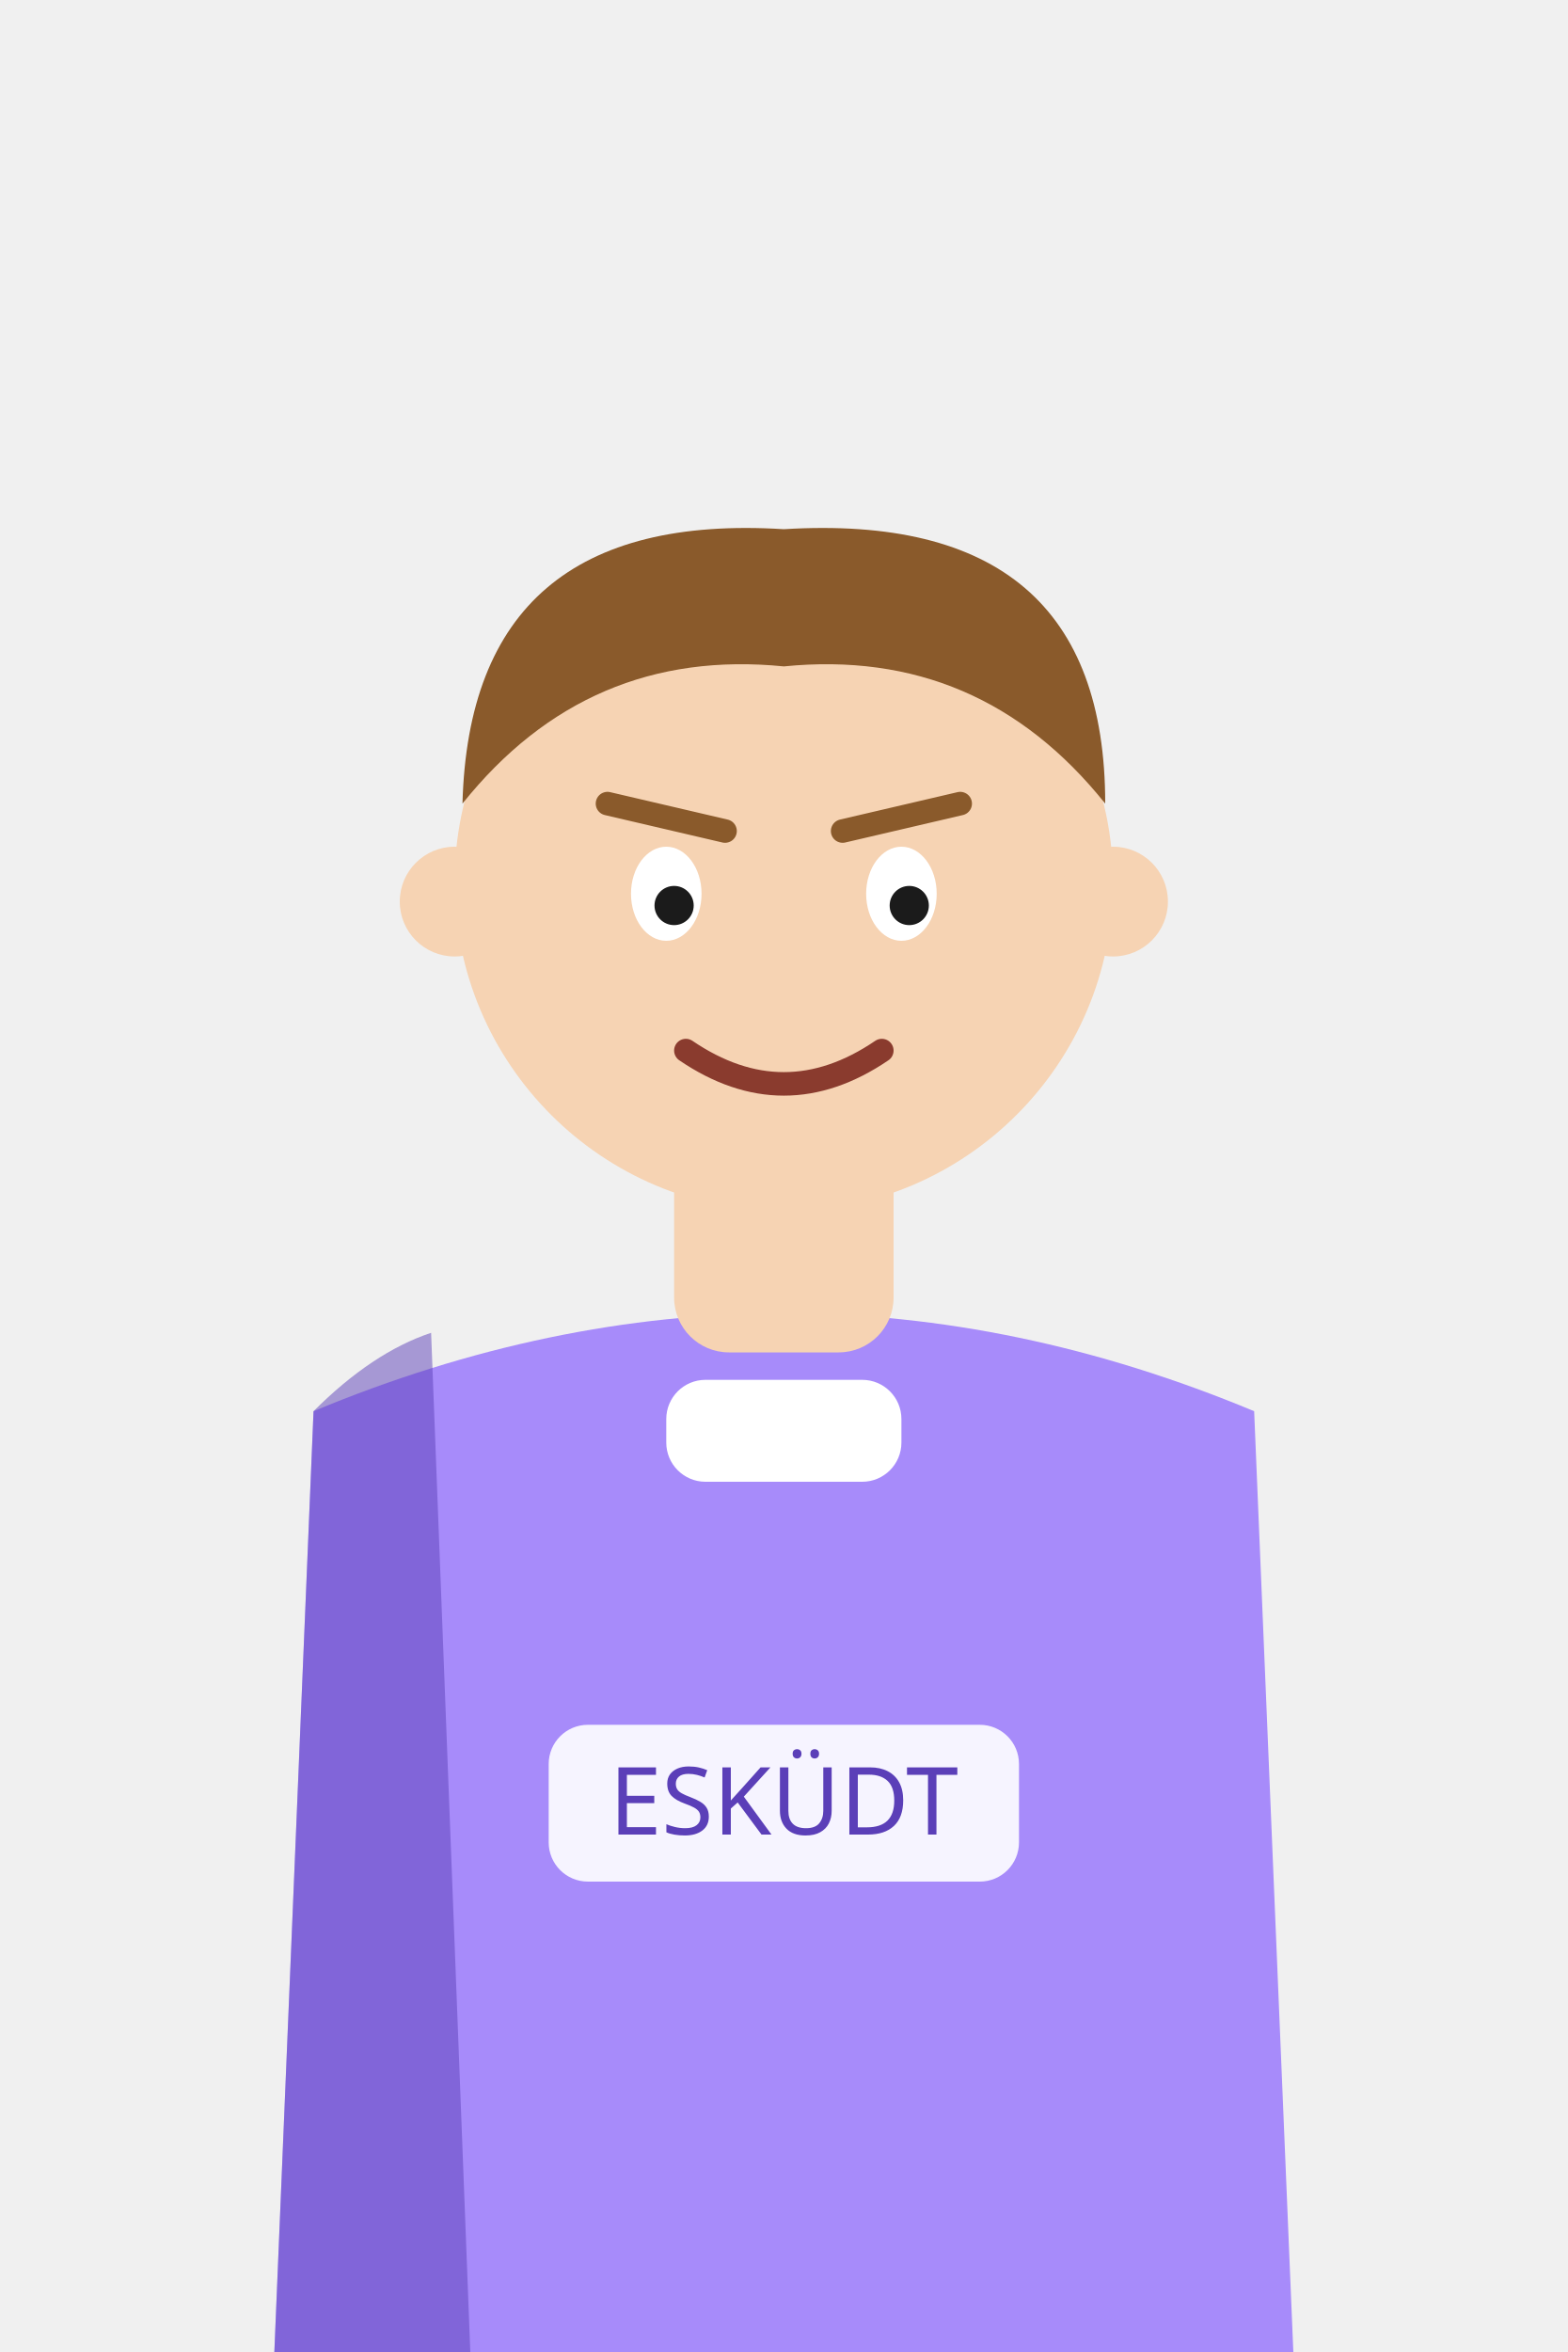
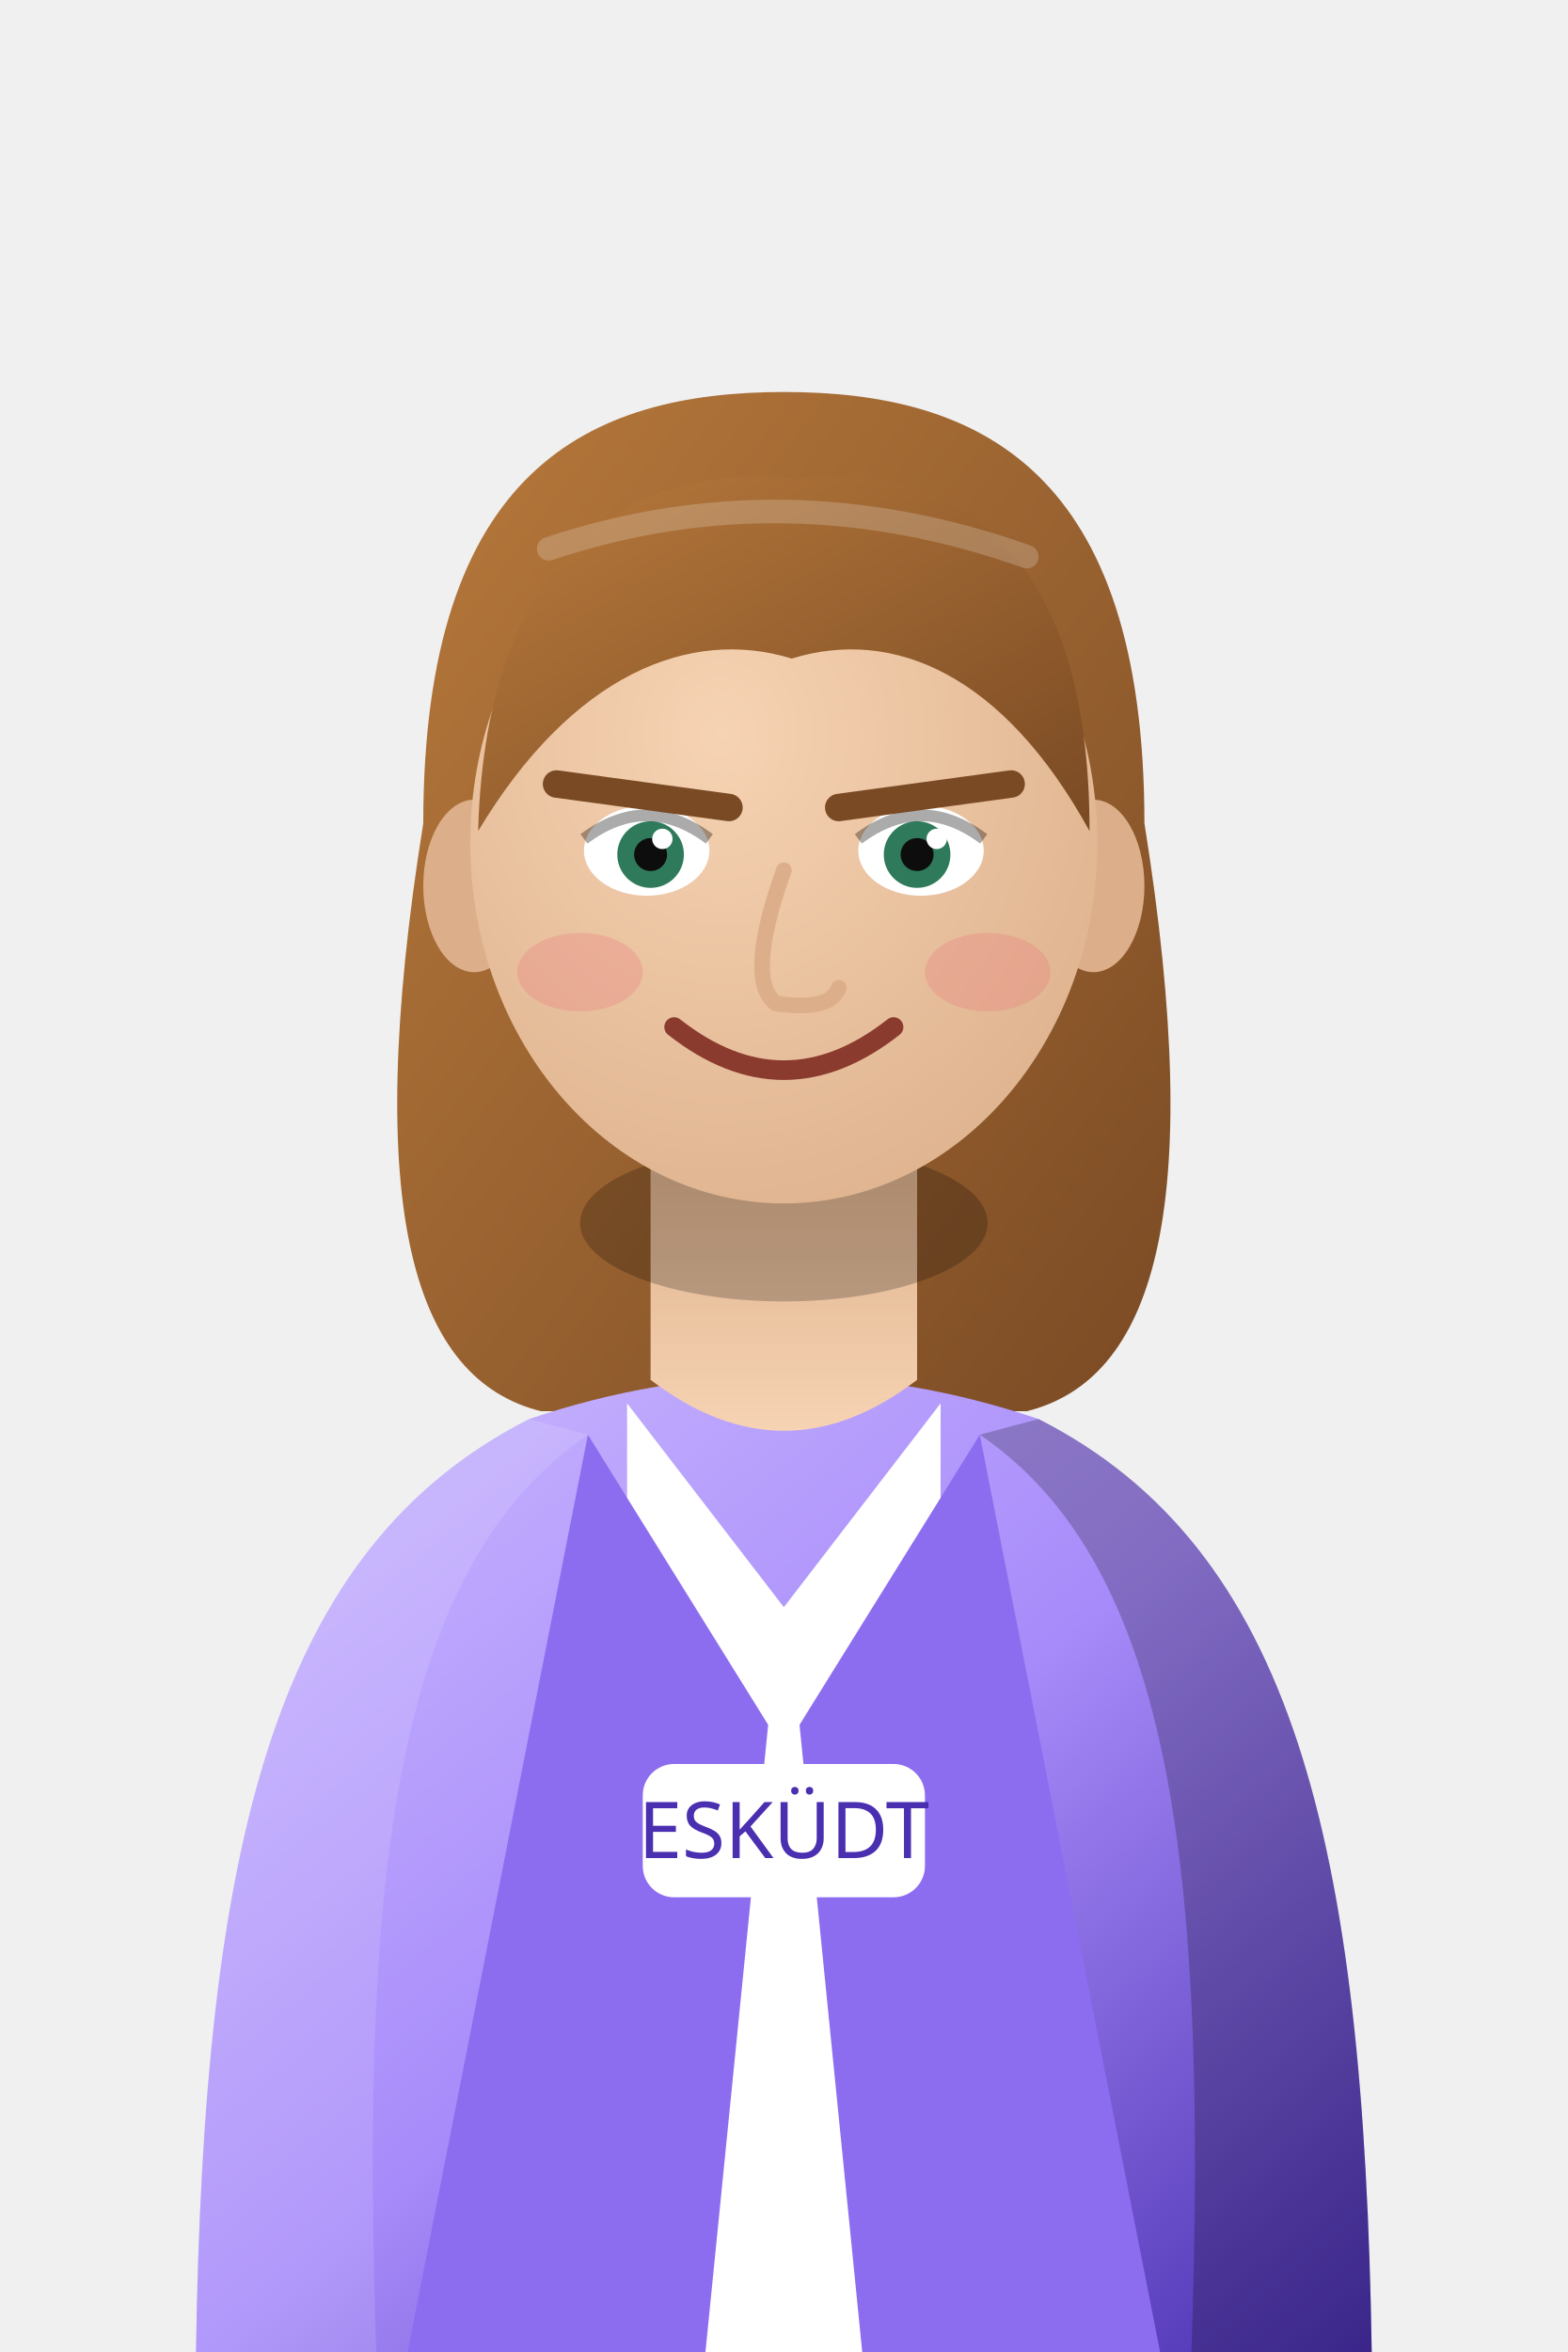
<svg xmlns="http://www.w3.org/2000/svg" viewBox="0 0 400 600" width="400" height="600">
-   <ellipse cx="200" cy="575" rx="120" ry="16" fill="#000" opacity=".35" />
-   <path d="M70 600 L80 360 Q200 310 320 360 L330 600 Z" fill="#a78bfa" />
-   <path d="M70 600 L80 360 Q95 345 110 340 L120 600 Z" fill="#5b3fb8" opacity=".5" />
-   <rect x="170" y="352" width="60" height="26" rx="10" fill="#fff" />
-   <rect x="172" y="285" width="56" height="60" rx="14" fill="#f6d3b3" />
-   <circle cx="200" cy="225" r="84" fill="#f6d3b3" />
-   <circle cx="116" cy="230" r="14" fill="#f6d3b3" />
-   <circle cx="284" cy="230" r="14" fill="#f6d3b3" />
-   <path d="M118 205 Q120 130 200 135 Q282 130 282 205 Q250 165 200 170 Q150 165 118 205Z" fill="#8a5a2b" />
-   <ellipse cx="170" cy="228" rx="9" ry="12" fill="#fff" />
-   <ellipse cx="230" cy="228" rx="9" ry="12" fill="#fff" />
-   <circle cx="172" cy="231" r="5" fill="#1b1b1b" />
-   <circle cx="232" cy="231" r="5" fill="#1b1b1b" />
-   <path d="M155 205 L185 212" stroke="#8a5a2b" stroke-width="6" stroke-linecap="round" />
-   <path d="M245 205 L215 212" stroke="#8a5a2b" stroke-width="6" stroke-linecap="round" />
-   <path d="M175 268 Q200 285 225 268" stroke="#8a3b2e" stroke-width="6" fill="none" stroke-linecap="round" />
-   <rect x="140" y="440" width="120" height="40" rx="10" fill="#fff" opacity=".9" />
-   <text x="200" y="468" font-family="Impact,sans-serif" font-size="24" fill="#5b3fb8" text-anchor="middle">ESKÜDT</text>
+   <defs>
+     <linearGradient id="body" x1="0" y1="0" x2="1" y2="1">
+       <stop offset="0" stop-color="#cdbcff" />
+       <stop offset=".5" stop-color="#a78bfa" />
+       <stop offset="1" stop-color="#4a2fb0" />
+     </linearGradient>
+     <radialGradient id="skin" cx=".4" cy=".35" r=".8">
+       <stop offset="0" stop-color="#f6d3b3" />
+       <stop offset="1" stop-color="#dcaf8a" />
+     </radialGradient>
+     <linearGradient id="skind" x1="0" y1="0" x2="0" y2="1">
+       <stop offset="0" stop-color="#dcaf8a" />
+       <stop offset="1" stop-color="#f6d3b3" />
+     </linearGradient>
+     <linearGradient id="hair" x1="0" y1="0" x2="1" y2="1">
+       <stop offset="0" stop-color="#b87a3c" />
+       <stop offset="1" stop-color="#7a4a24" />
+     </linearGradient>
+     <radialGradient id="shadow">
+       <stop offset="0" stop-color="#000" stop-opacity=".5" />
+       <stop offset="1" stop-color="#000" stop-opacity="0" />
+     </radialGradient>
+   </defs>
+   <ellipse cx="200" cy="582" rx="150" ry="20" fill="url(#shadow)" />
+   <path d="M108 210 C92 310 106 352 138 360 L262 360 C294 352 308 310 292 210 C292 120 250 100 200 100 C150 100 108 120 108 210Z" fill="url(#hair)" />
+   <path d="M50 600 C52 470 70 395 135 362 Q200 340 265 362 C330 395 348 470 350 600Z" fill="url(#body)" />
+   <path d="M50 600 C52 470 70 395 135 362 L150 366 C100 400 92 480 96 600Z" fill="#ffffff" opacity=".12" />
+   <path d="M350 600 C348 470 330 395 265 362 L250 366 C300 400 308 480 304 600Z" fill="#000" opacity=".22" />
+   <path d="M160 358 L200 410 L240 358 L240 600 L160 600Z" fill="#ffffff" />
+   <path d="M150 366 L196 440 L180 600 L104 600Z" fill="#8c6df0" />
+   <path d="M250 366 L204 440 L220 600 L296 600Z" fill="#8c6df0" />
+   <rect x="164" y="450" width="72" height="34" rx="8" fill="#fff" />
+   <text x="200" y="474" font-family="Impact,Arial Black,sans-serif" font-size="20" fill="#4a2fb0" text-anchor="middle">ESKÜDT</text>
+   <path d="M166 292 L166 352 Q200 378 234 352 L234 292Z" fill="url(#skind)" />
+   <ellipse cx="200" cy="312" rx="52" ry="20" fill="#000" opacity=".22" />
+   <ellipse cx="121" cy="226" rx="13" ry="22" fill="#dcaf8a" />
+   <ellipse cx="279" cy="226" rx="13" ry="22" fill="#dcaf8a" />
+   <ellipse cx="200" cy="215" rx="80" ry="92" fill="url(#skin)" />
+   <ellipse cx="148" cy="248" rx="16" ry="10" fill="#e8737a" opacity=".28" />
+   <ellipse cx="252" cy="248" rx="16" ry="10" fill="#e8737a" opacity=".28" />
+   <ellipse cx="165" cy="217" rx="16" ry="11.5" fill="#fff" />
+   <circle cx="166" cy="218" r="8.5" fill="#2f7a5a" />
+   <circle cx="166" cy="218" r="4.2" fill="#0d0d0d" />
+   <circle cx="169" cy="214" r="2.6" fill="#fff" />
+   <path d="M149 214 Q165 202 181 214" stroke="#000000" stroke-opacity="0.33" stroke-width="3" fill="none" />
+   <ellipse cx="235" cy="217" rx="16" ry="11.5" fill="#fff" />
+   <circle cx="234" cy="218" r="8.5" fill="#2f7a5a" />
+   <circle cx="234" cy="218" r="4.2" fill="#0d0d0d" />
+   <circle cx="239" cy="214" r="2.6" fill="#fff" />
+   <path d="M219 214 Q235 202 251 214" stroke="#000000" stroke-opacity="0.33" stroke-width="3" fill="none" />
+   <path d="M142 200 L186 206" stroke="#7a4a24" stroke-width="7" stroke-linecap="round" />
+   <path d="M258 200 L214 206" stroke="#7a4a24" stroke-width="7" stroke-linecap="round" />
+   <path d="M200 222 Q190 250 198 256 Q212 258 214 252" stroke="#dcaf8a" stroke-width="4" fill="none" stroke-linecap="round" />
+   <path d="M172 262 Q200 284 228 262" stroke="#8a3b2e" stroke-width="5" fill="none" stroke-linecap="round" />
+   <path d="M122 212 C124 138 164 118 202 122 C244 118 278 140 278 212 C256 172 228 160 202 168 C176 160 146 172 122 212Z" fill="url(#hair)" />
+   <path d="M140 140 Q200 120 262 142" stroke="#ffffff" stroke-opacity="0.20" stroke-width="6" fill="none" stroke-linecap="round" />
</svg>
